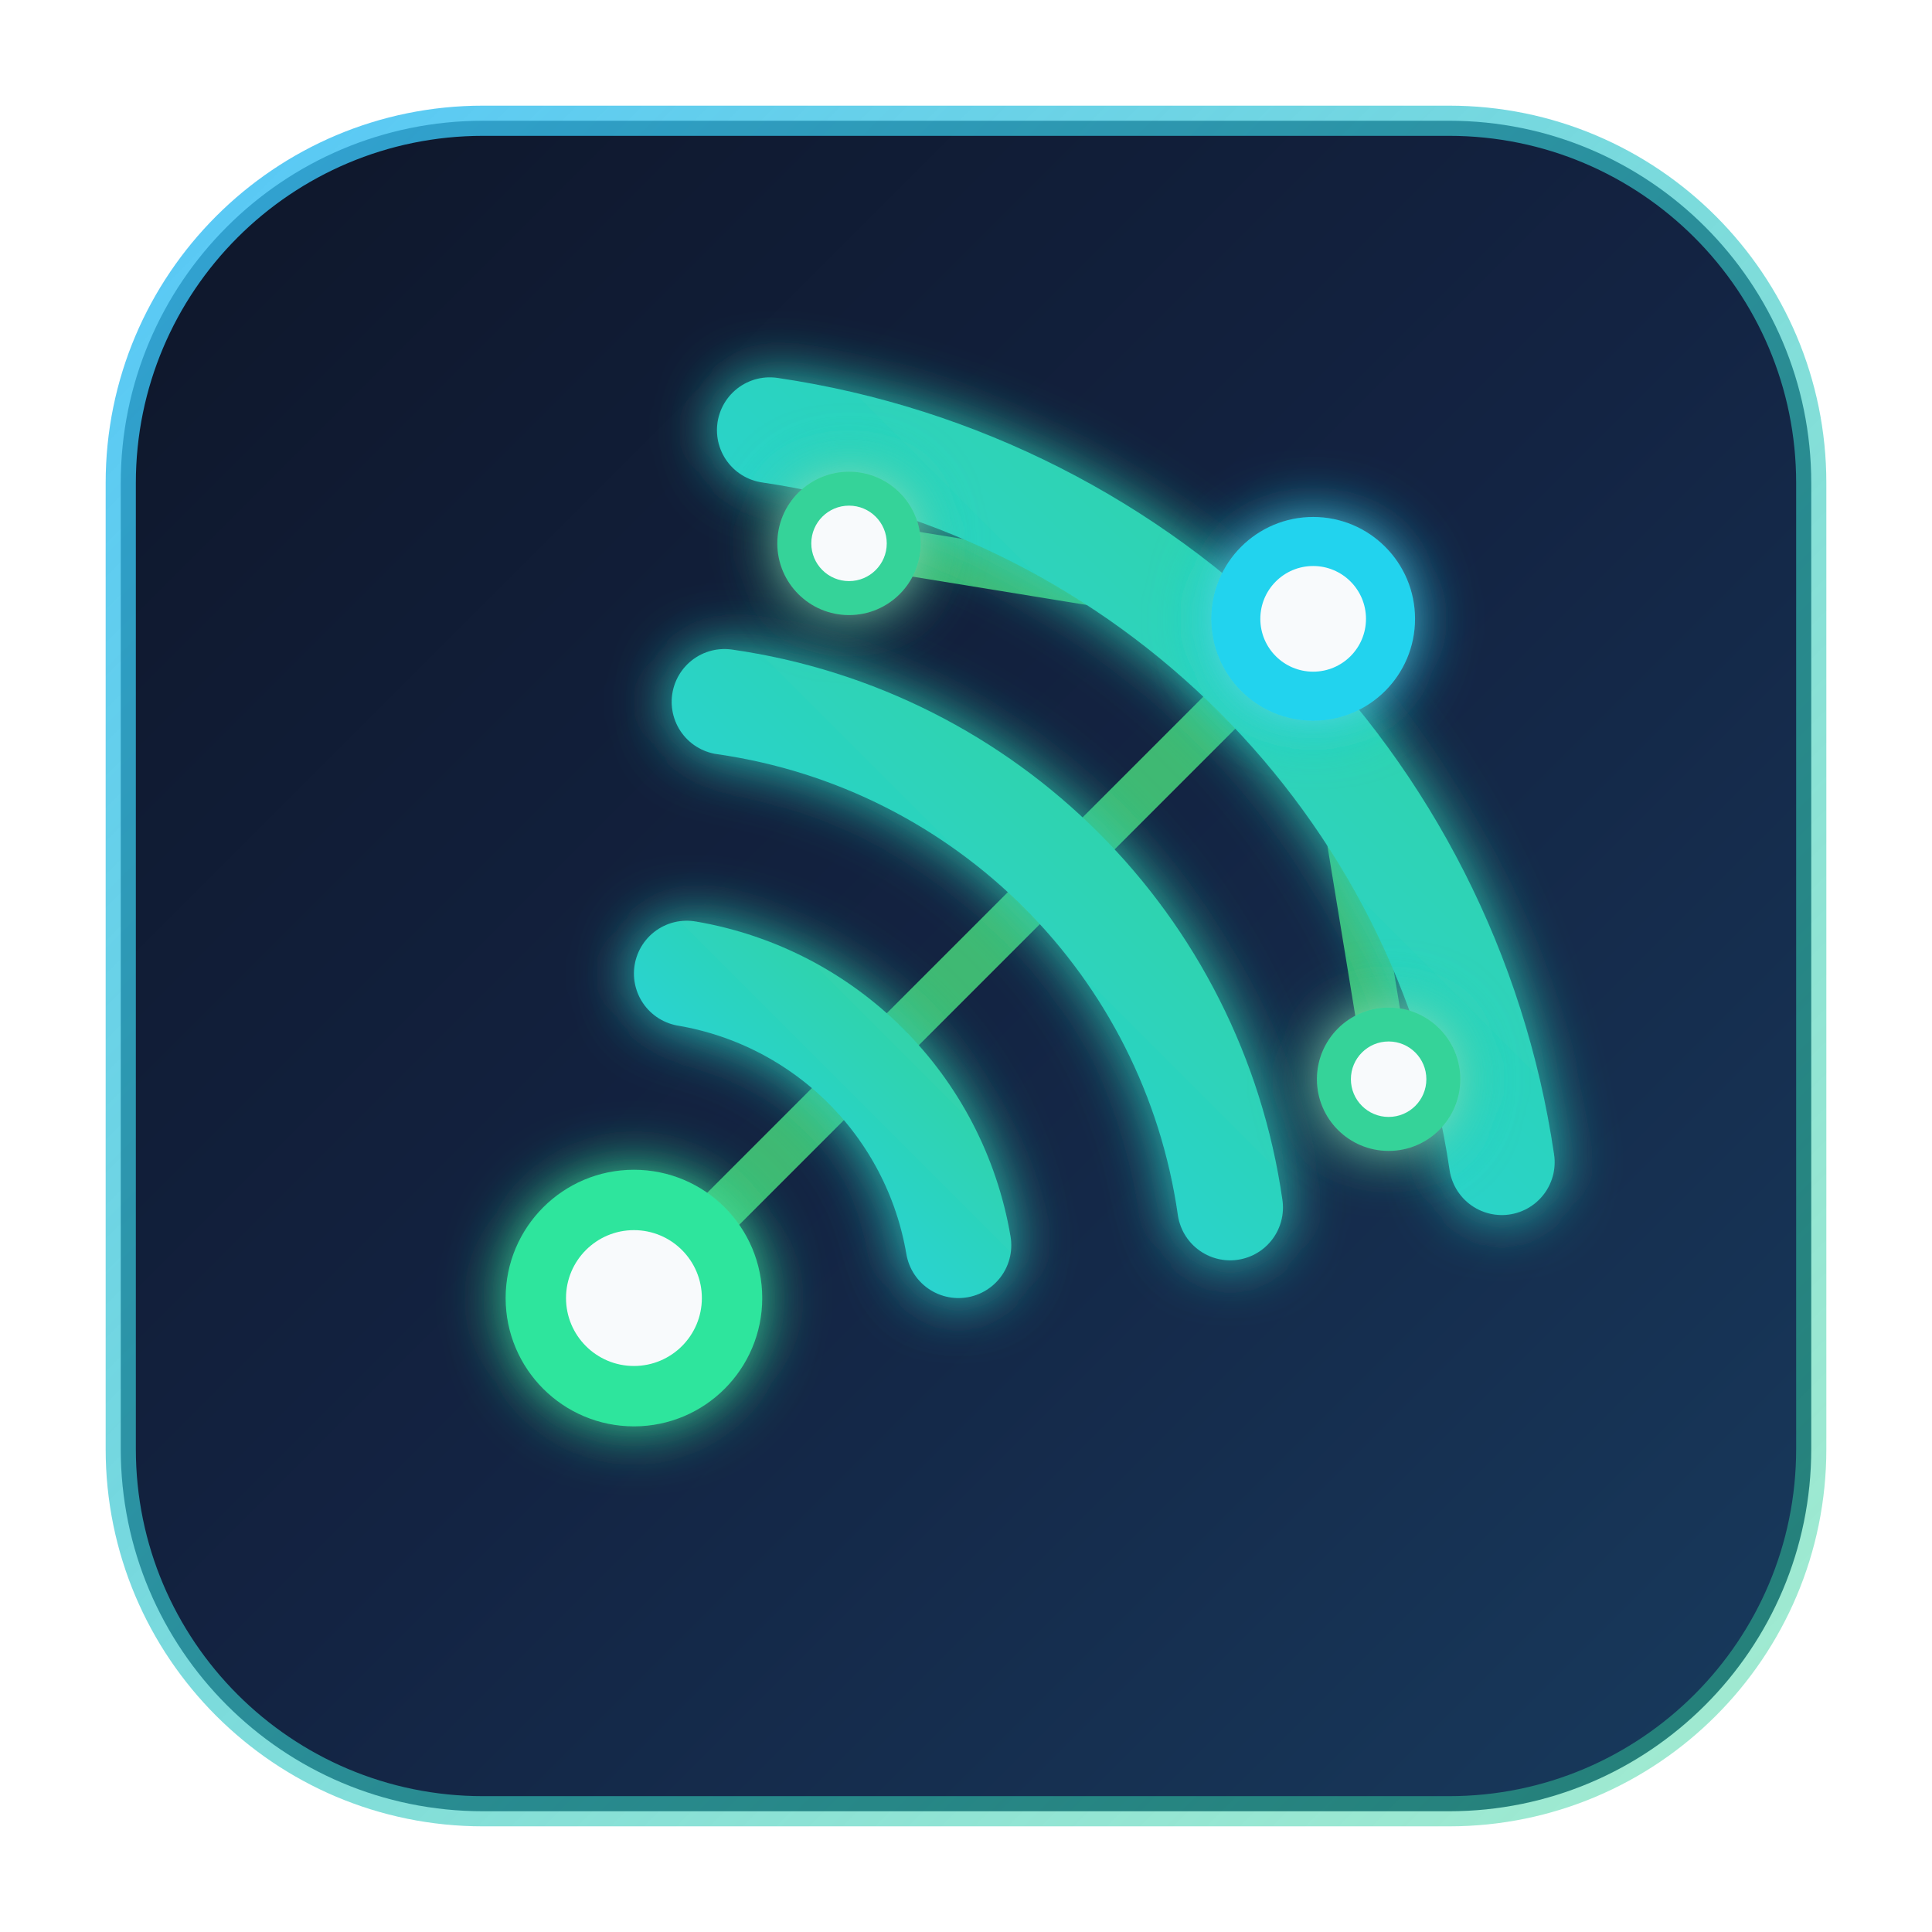
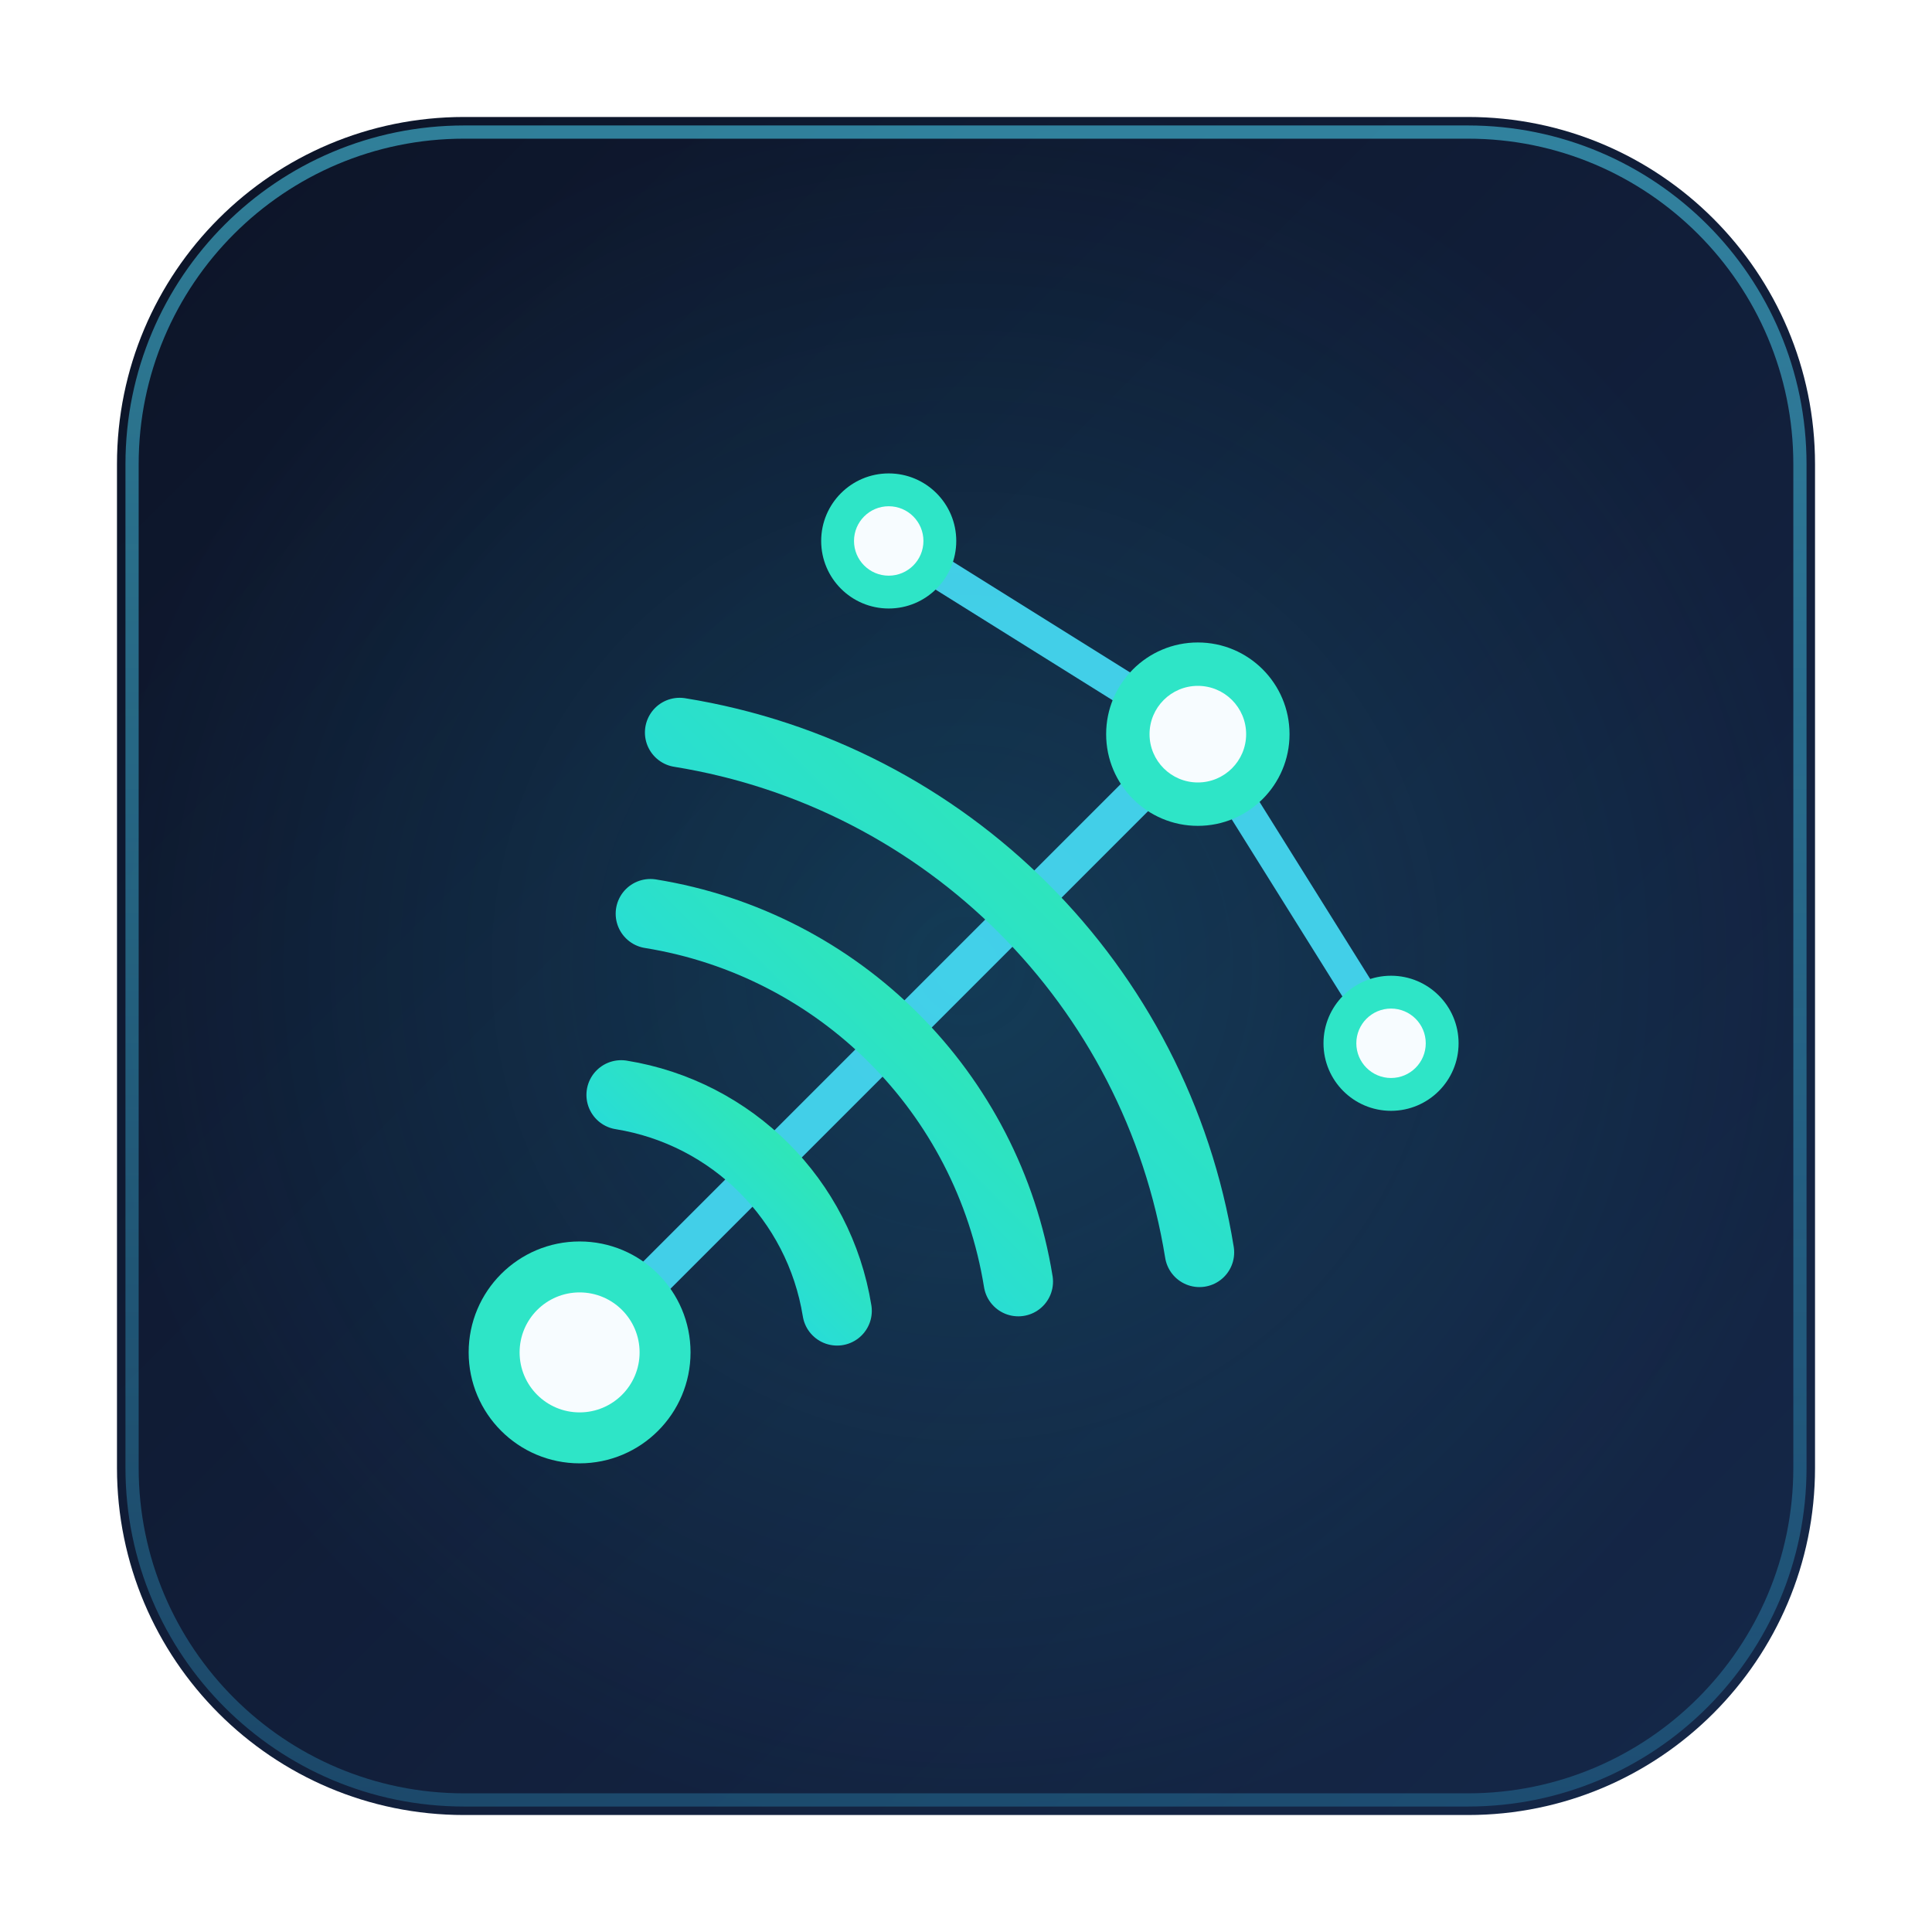
<svg xmlns="http://www.w3.org/2000/svg" viewBox="0 0 512 512" width="512" height="512">
  <defs>
    <linearGradient id="bgGrad" x1="0%" y1="0%" x2="100%" y2="100%">
-       <stop offset="0%" stop-color="#0E1629" />
-       <stop offset="50%" stop-color="#132342" />
-       <stop offset="100%" stop-color="#183B5E" />
+       <stop offset="0%" stop-color="#0C1427" />
+       <stop offset="50%" stop-color="#111E39" />
+       <stop offset="100%" stop-color="#152849" />
    </linearGradient>
-     <linearGradient id="rimGrad" x1="0%" y1="0%" x2="100%" y2="100%">
-       <stop offset="0%" stop-color="#38BDF8" stop-opacity="0.85" />
-       <stop offset="100%" stop-color="#34D399" stop-opacity="0.45" />
+     <radialGradient id="ambientGlow" cx="50%" cy="50%" r="52%">
+       <stop offset="0%" stop-color="#22D3EE" stop-opacity="0.16" />
+       <stop offset="100%" stop-color="#22D3EE" stop-opacity="0" />
+     </radialGradient>
+     <linearGradient id="rimGrad" x1="0%" y1="0%" x2="0%" y2="100%">
+       <stop offset="0%" stop-color="#4DD6F5" stop-opacity="0.55" />
+       <stop offset="100%" stop-color="#2E94C2" stop-opacity="0.35" />
    </linearGradient>
    <linearGradient id="waveGrad" x1="0%" y1="100%" x2="100%" y2="0%">
-       <stop offset="0%" stop-color="#22D3EE" />
-       <stop offset="100%" stop-color="#34D399" />
+       <stop offset="0%" stop-color="#21D4F5" />
+       <stop offset="100%" stop-color="#33EBA6" />
    </linearGradient>
-     <filter id="glow" x="-20%" y="-20%" width="140%" height="140%">
-       <feGaussianBlur stdDeviation="8" result="blur" />
-       <feComposite in="SourceGraphic" in2="blur" operator="over" />
-     </filter>
  </defs>
-   <rect x="32" y="32" width="448" height="448" rx="96" ry="96" fill="url(#bgGrad)" stroke="url(#rimGrad)" stroke-width="8" />
-   <g stroke="#4ADE80" stroke-opacity="0.8" stroke-width="12" stroke-linecap="round">
-     <line x1="168" y1="344" x2="348" y2="164" />
-     <line x1="348" y1="164" x2="368" y2="286" />
-     <line x1="348" y1="164" x2="225" y2="144" />
+   <rect x="31" y="31" width="450" height="450" rx="92" ry="92" fill="url(#bgGrad)" />
+   <rect x="31" y="31" width="450" height="450" rx="92" ry="92" fill="url(#ambientGlow)" />
+   <rect x="35" y="35" width="442" height="442" rx="88" ry="88" fill="none" stroke="url(#rimGrad)" stroke-width="3.5" />
+   <g stroke="#47DCF5" stroke-opacity="0.92" stroke-linecap="round">
+     <line x1="153.6" y1="358.4" x2="317.44" y2="194.56" stroke-width="10.2" />
+     <line x1="317.44" y1="194.56" x2="368.64" y2="276.48" stroke-width="8.7" />
+     <line x1="317.44" y1="194.56" x2="235.52" y2="143.36" stroke-width="8.7" />
  </g>
-   <g fill="none" stroke="url(#waveGrad)" stroke-width="28" stroke-linecap="round" filter="url(#glow)">
-     <path d="M 182 258 A 88 88 0 0 1 254 330" />
-     <path d="M 192 186 A 158 158 0 0 1 326 320" />
-     <path d="M 204 114 A 230 230 0 0 1 398 308" />
+   <g fill="none" stroke="url(#waveGrad)" stroke-width="18.4" stroke-linecap="round">
+     <path d="M 164.61 290.16 A 69.12 69.12 0 0 1 221.84 347.39" />
+     <path d="M 172.36 242.14 A 117.76 117.76 0 0 1 269.86 339.64" />
+     <path d="M 180.11 194.12 A 166.40 166.40 0 0 1 317.87 331.89" />
  </g>
-   <g filter="url(#glow)">
-     <circle cx="168" cy="344" r="34" fill="#2EE59D" />
-     <circle cx="168" cy="344" r="18" fill="#F8FAFC" />
-     <circle cx="348" cy="164" r="27" fill="#22D3EE" />
-     <circle cx="348" cy="164" r="14" fill="#F8FAFC" />
-     <circle cx="368" cy="286" r="19" fill="#34D399" />
-     <circle cx="368" cy="286" r="10" fill="#F8FAFC" />
-     <circle cx="225" cy="144" r="19" fill="#34D399" />
-     <circle cx="225" cy="144" r="10" fill="#F8FAFC" />
+   <g>
+     <circle cx="153.6" cy="358.4" r="29.4" fill="#2EE5C7" />
+     <circle cx="153.6" cy="358.4" r="15.9" fill="#F7FCFF" />
+     <circle cx="317.44" cy="194.56" r="24.3" fill="#2EE5C7" />
+     <circle cx="317.44" cy="194.56" r="12.8" fill="#F7FCFF" />
+     <circle cx="368.64" cy="276.48" r="17.9" fill="#2EE5C7" />
+     <circle cx="368.64" cy="276.48" r="9.2" fill="#F7FCFF" />
+     <circle cx="235.52" cy="143.36" r="17.9" fill="#2EE5C7" />
+     <circle cx="235.52" cy="143.36" r="9.2" fill="#F7FCFF" />
  </g>
</svg>
